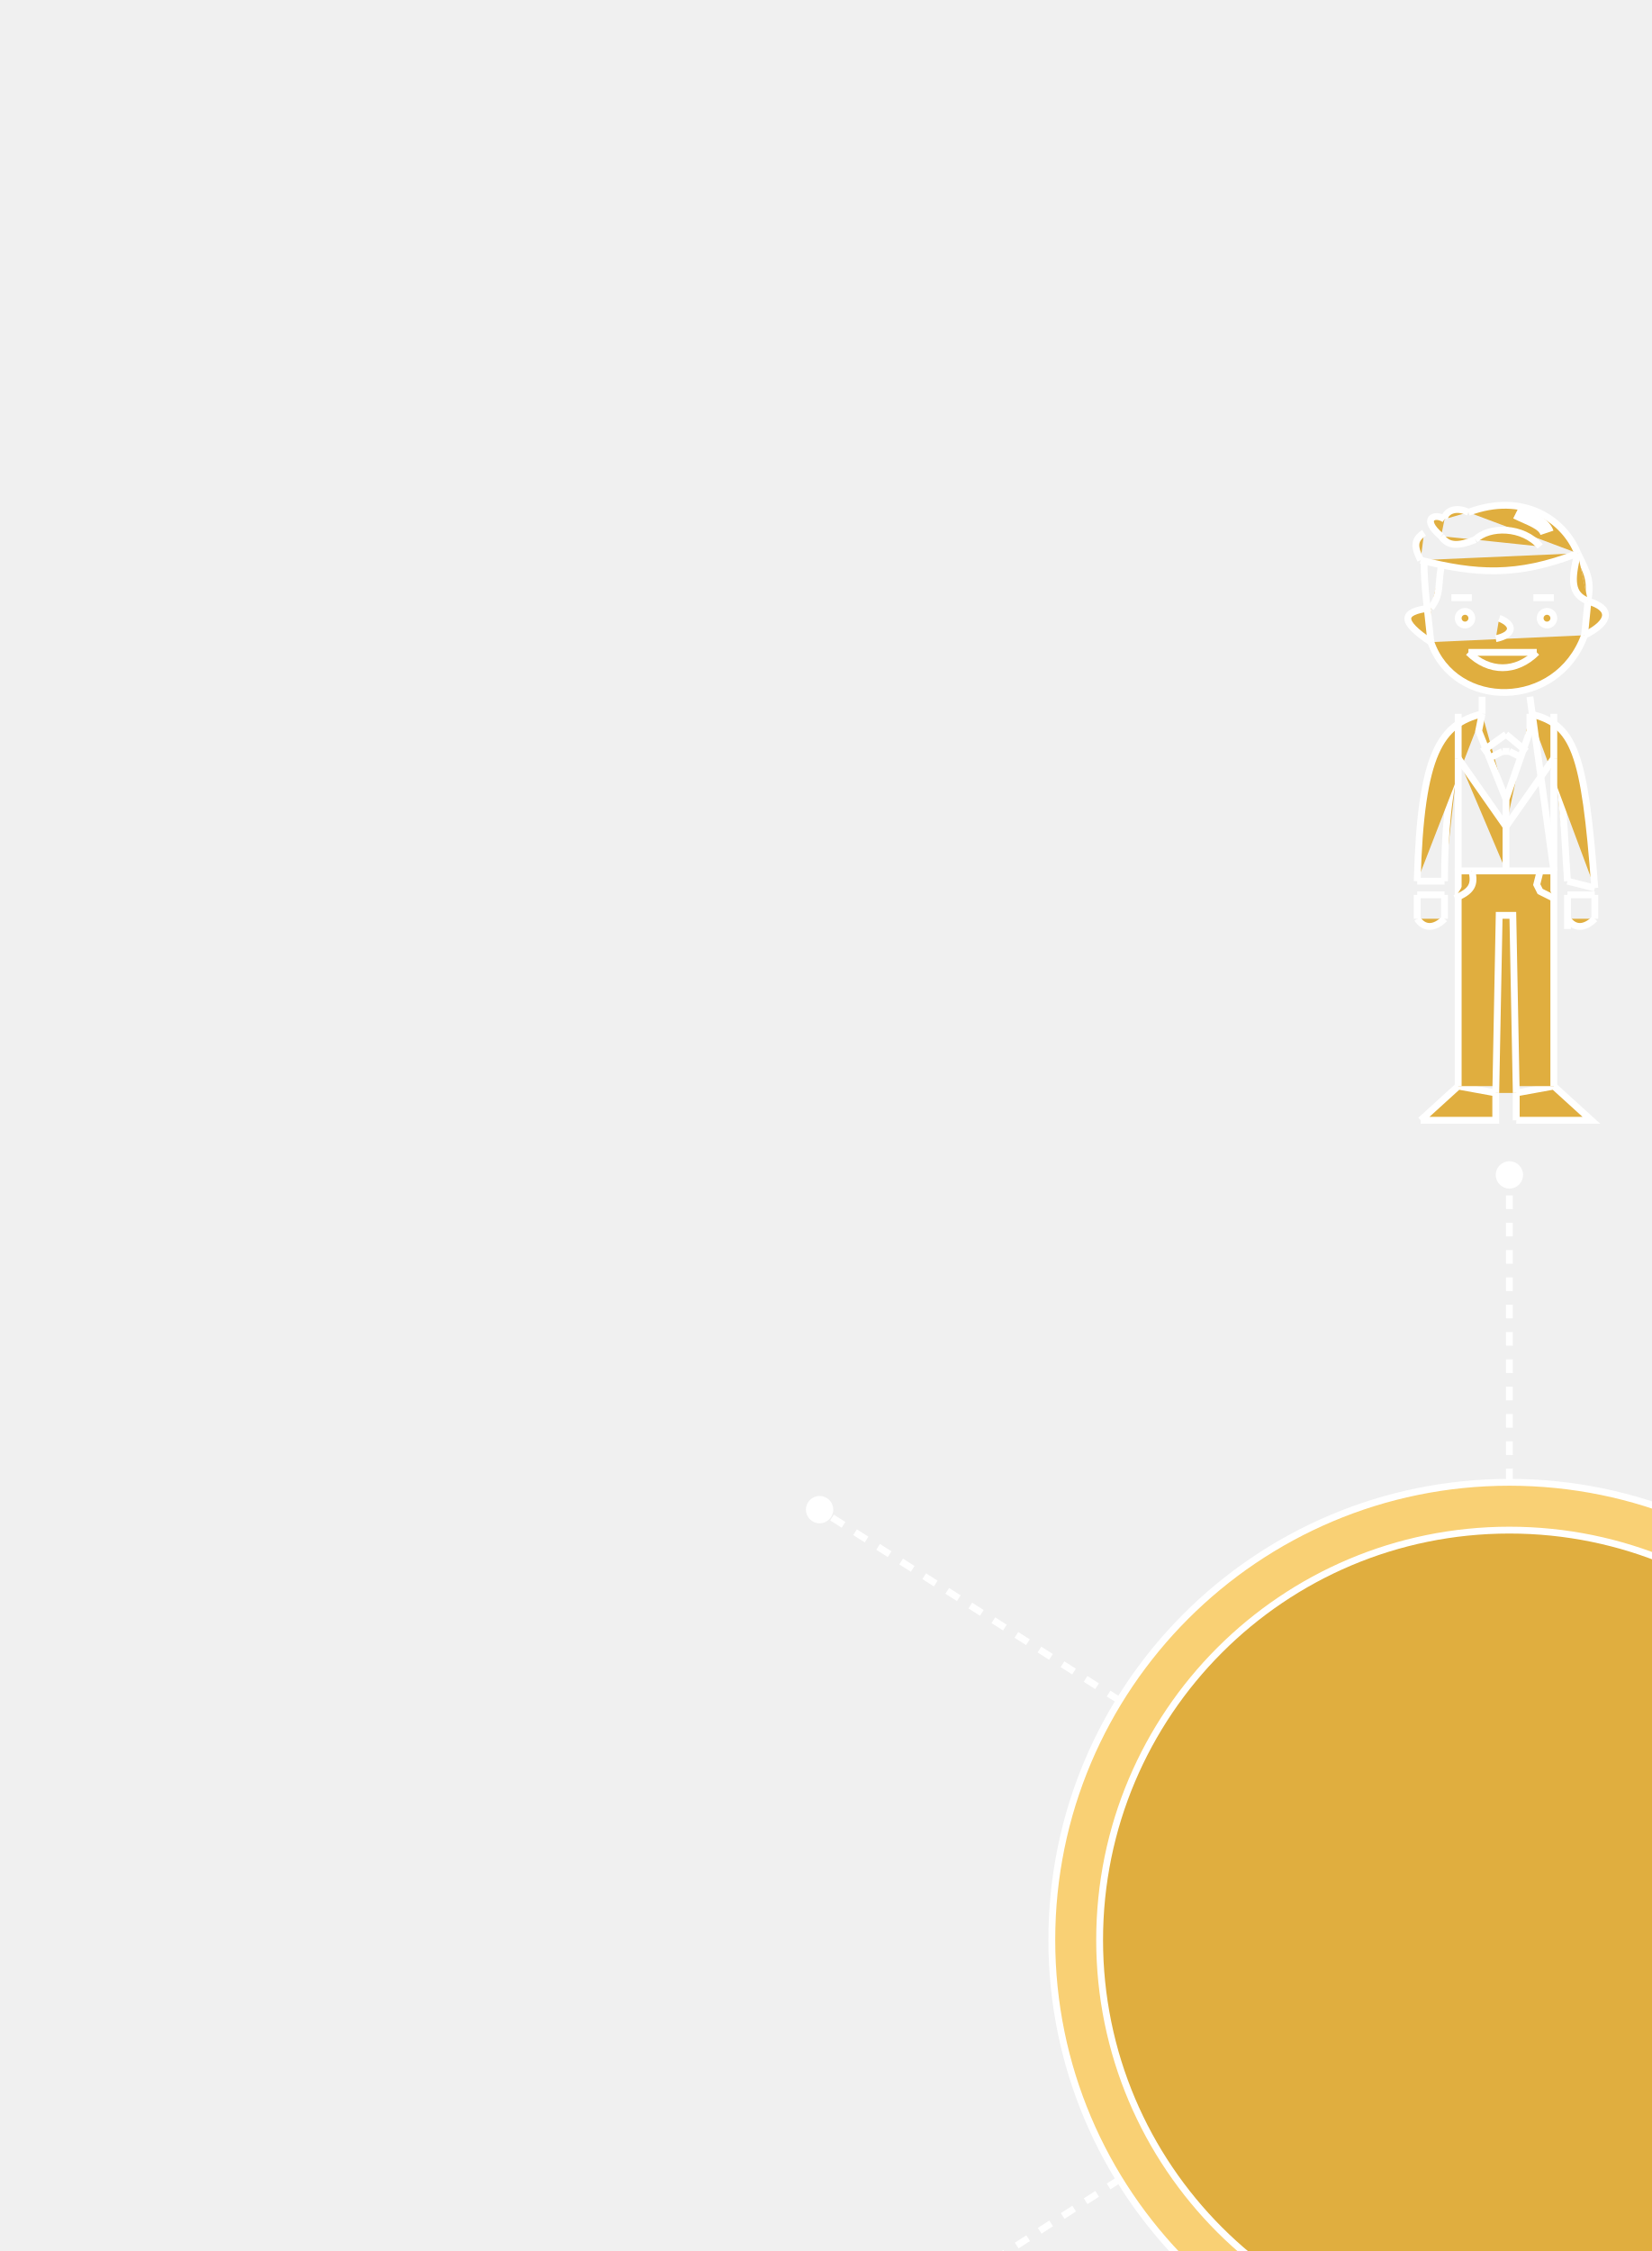
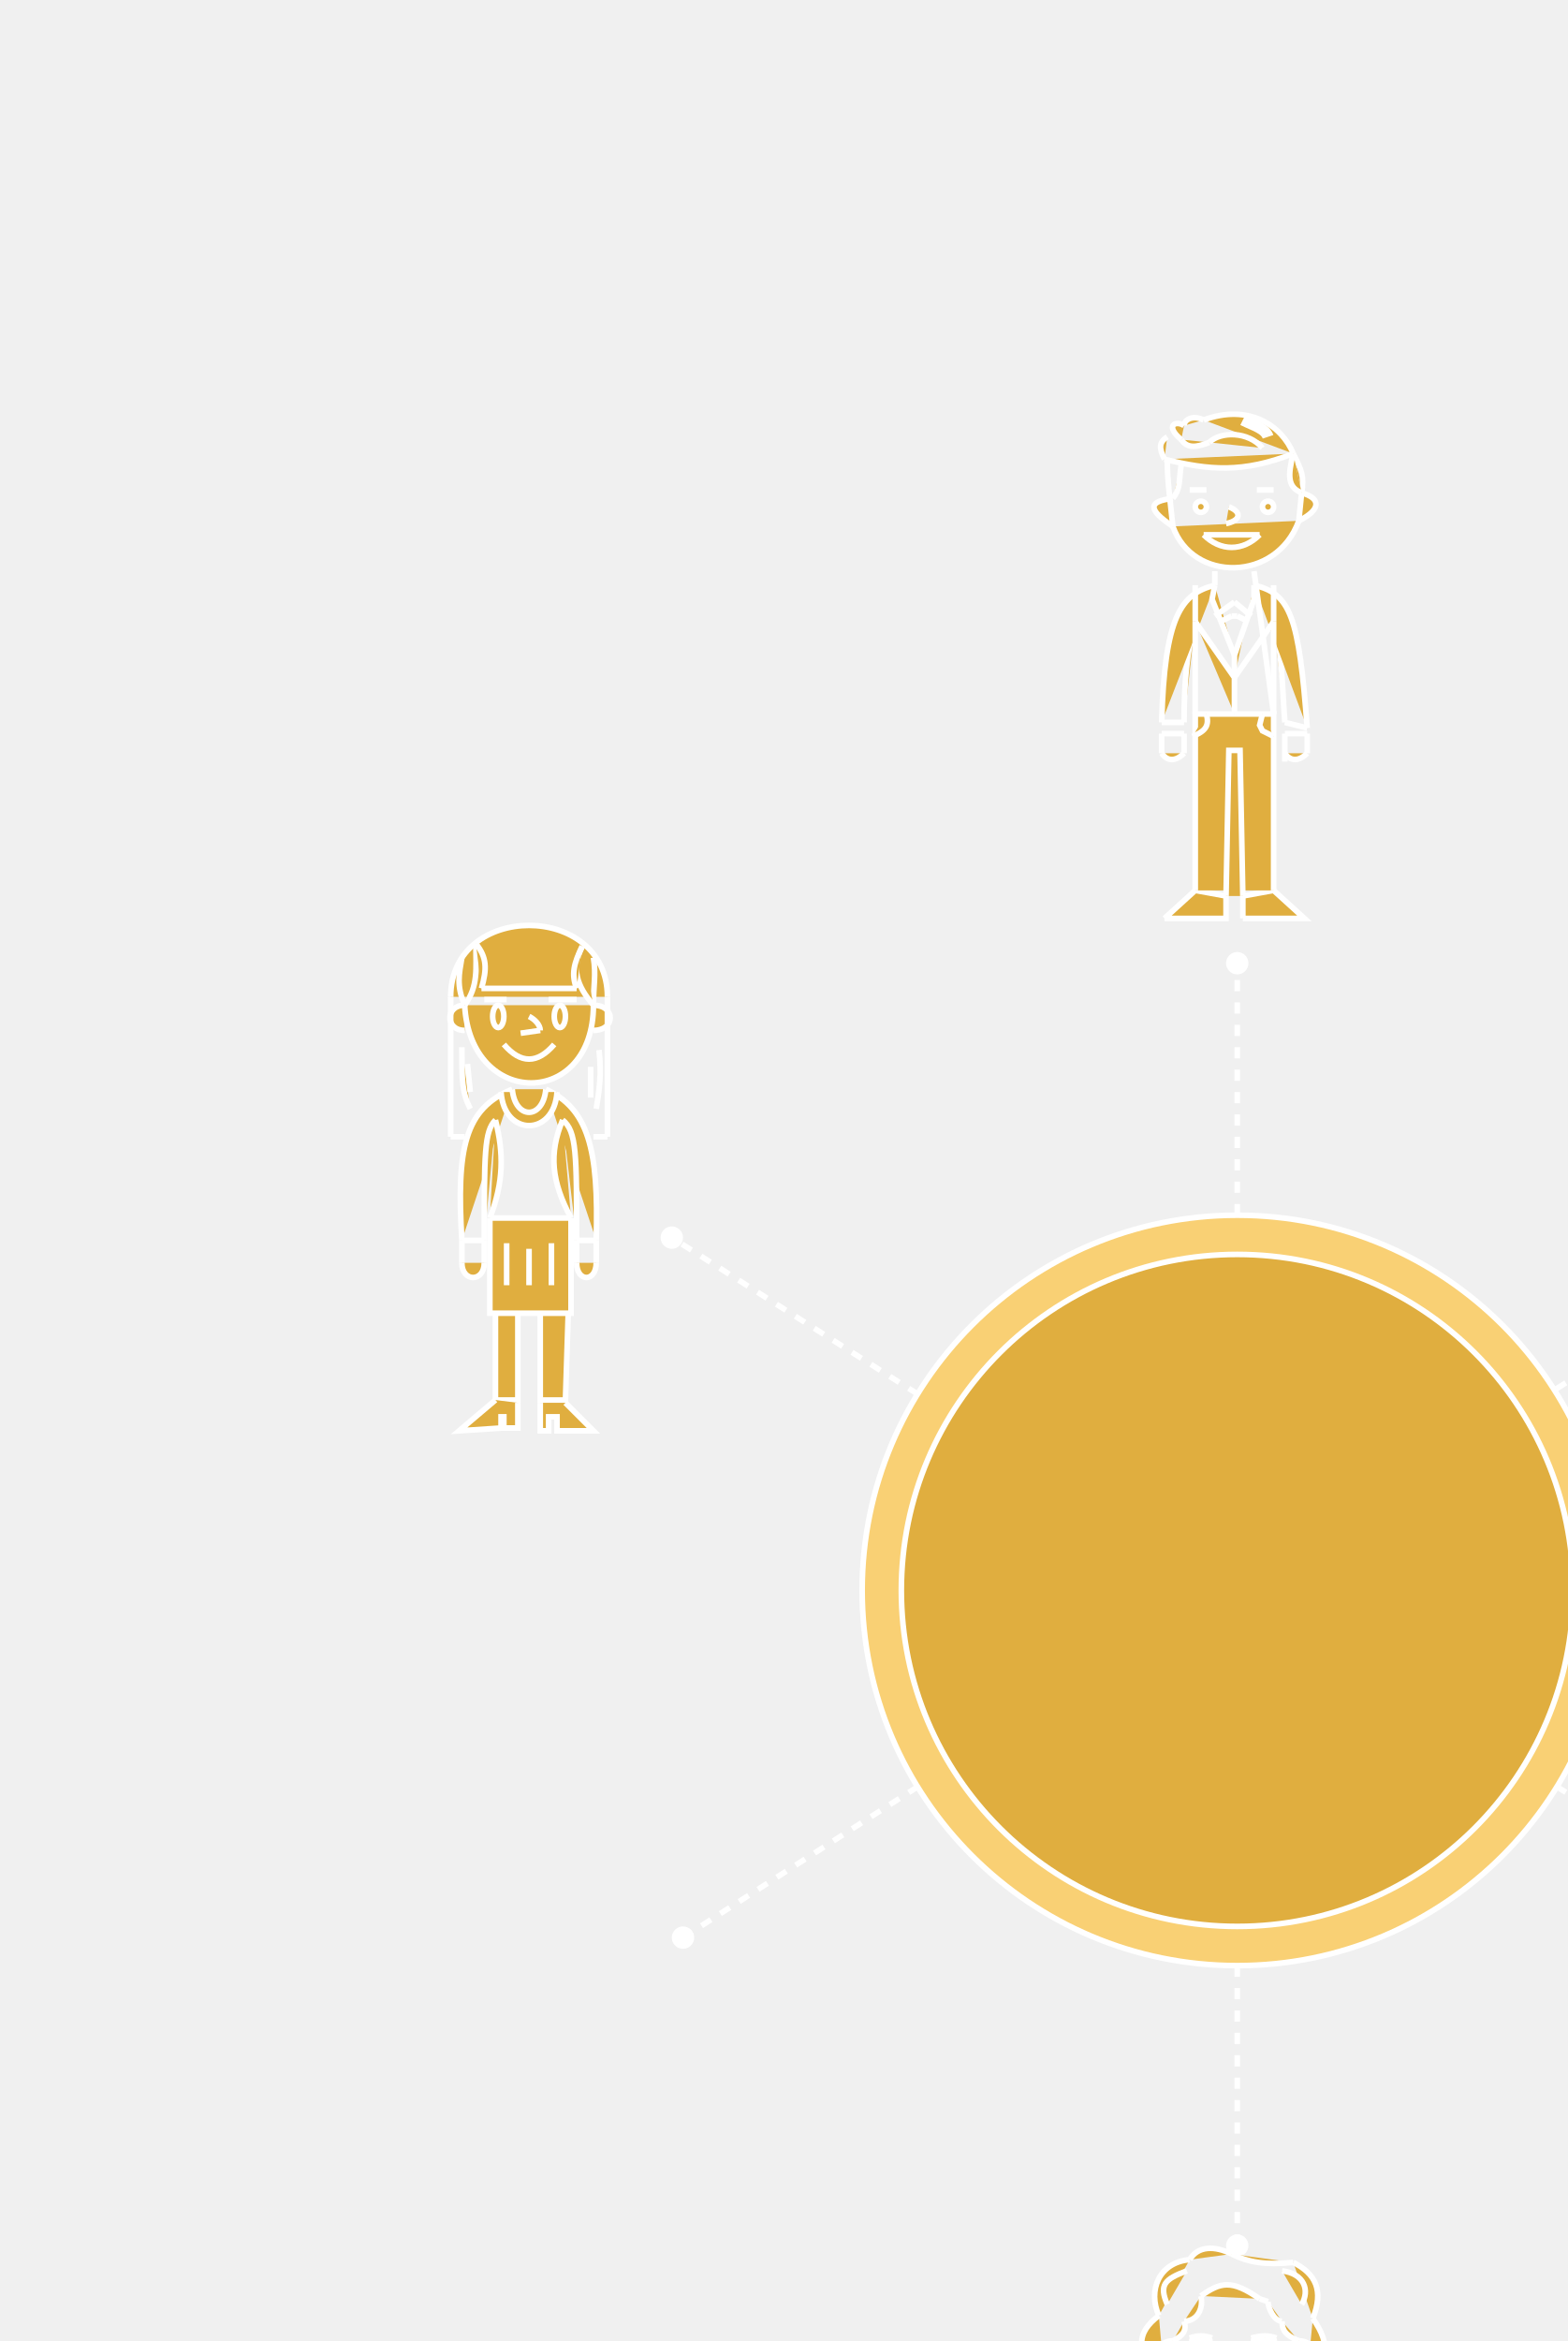
<svg xmlns="http://www.w3.org/2000/svg" viewbox="0 0 439 531" style="background-color:#e0ae3f">
  <g>
    <circle cx="221" cy="284" r="67" stroke="white" fill="#f9d074" />
    <circle cx="221" cy="284" r="60" stroke="white" fill="#E0AE3F" />
    <circle cx="221" cy="172" r="2" fill="white" />
    <circle cx="321" cy="221" r="2" fill="white" />
    <circle cx="320" cy="345" r="2" fill="white" />
    <circle cx="221" cy="401" r="2" fill="white" />
    <circle cx="122" cy="346" r="2" fill="white" />
    <circle cx="120" cy="221" r="2" fill="white" />
    <line x1="221" y1="217" x2="221" y2="172" stroke-dasharray="2" stroke="white" />
    <line x1="278" y1="248" x2="321" y2="221" stroke-dasharray="2" stroke="white" />
    <line x1="278" y1="319" x2="320" y2="345" stroke-dasharray="2" stroke="white" />
    <line x1="221" y1="351" x2="221" y2="401" stroke-dasharray="2" stroke="white" />
    <line x1="164" y1="319" x2="122" y2="346" stroke-dasharray="2" stroke="white" />
    <line x1="164" y1="249" x2="120" y2="221" stroke-dasharray="2" stroke="white" />
  </g>
  <g>
    <path d="M 339 247.5 L 339 249.5 333 254.5 343.5 254.5 343.5 249.5 343.5 247.5" stroke="white" fill="#E0AE3F" />
    <path d="M 347 247.5 L 347 249.5 347 254.5 357.5 254.5 351.5 249.5 351.5 247.5" stroke="white" fill="#E0AE3F" />
    <line x1="339" y1="249.5" x2="343.5" y2="249.5" stroke="white" />
    <line x1="347" y1="249.5" x2="351.5" y2="249.5" stroke="white" />
    <path d="M 340.5 204 C 341 209 340.5 211 338 216.5" stroke="white" fill="#E0AE3F" />
    <path d="M 350 204 C 349.5 209 350 211 352 216.5" stroke="white" fill="#E0AE3F" />
    <path d="M 337.5 221.5 C 337.5 209 337.5 206 337.5 203" stroke="white" fill="#E0AE3F" />
    <path d="M 352.5 203 C 353 206 353 209 353.5 221.5" stroke="white" fill="#E0AE3F" />
    <path d="M 356 201 C 356.5 205 357.5 208 357.5 221.5" stroke="white" fill="#E0AE3F" />
    <path d="M 334.5 201 C 333.5 205 333 205 333 221.5" stroke="white" fill="#E0AE3F" />
    <path d="M 338 216.5 L 352 216.5 354 247.5 337 247.5 338 216.5" stroke="white" fill="#E0AE3F" />
    <line x1="347.5" y1="224" x2="348.5" y2="244" stroke="white" />
    <line x1="341.5" y1="244" x2="342.5" y2="224" stroke="white" />
    <line x1="338" y1="216.5" x2="352" y2="216.5" stroke="white" />
    <path d="M 353.5 221.5 C 353.5 228 357.5 228 357.5 221.5" stroke="white" fill="#E0AE3F" />
    <path d="M 333 221.5 C 333 228 337.5 228 337.5 221.5" stroke="white" fill="#E0AE3F" />
    <path d="M 334 201 C 340.5 205 350 205 356.5 201" stroke="white" fill="#E0AE3F" />
    <line x1="333" y1="221.5" x2="337.3" y2="221.5" stroke="white" />
    <line x1="353.5" y1="221.5" x2="357.5" y2="221.5" stroke="white" />
    <path d="M 334 201 C 333.5 199 334 198 335 197.5" stroke="white" fill="#E0AE3F" />
    <path d="M 356 201 C 357 199 356 199 355 197.5" stroke="white" fill="#E0AE3F" />
    <path d="M 335 197 C 336 196.5 335.5 195.5 335 194" stroke="white" fill="#E0AE3F" />
    <path d="M 355 197.5 C 354.5 196.5 354.5 196 355 194" stroke="white" fill="#E0AE3F" />
    <path d="M 335 194 C 314 156 376 156 355 194" stroke="white" fill="#E0AE3F" />
  </g>
  <g>
    <path d="M 334.5 177 C 334 166 355 166 356 177" stroke="white" fill="#E0AE3F" />
    <path d="M 334.5 177 C 341 172 349 172 356 177" stroke="white" fill="#E0AE3F" />
    <path d="M 335 183 C 335 196 355 196 356 183" stroke="white" fill="#E0AE3F" />
    <line x1="334.5" y1="177" x2="335" y2="183" stroke="white" />
    <line x1="356" y1="177" x2="356" y2="183" stroke="white" />
    <line x1="337.5" y1="177.5" x2="340.5" y2="177.5" stroke="white" />
    <line x1="349" y1="177.5" x2="352" y2="177.5" stroke="white" />
    <circle cx="350.5" cy="181" r="1.5" stroke="white" fill="#E0AE3F" />
    <circle cx="339" cy="181" r="1.5" stroke="white" fill="#E0AE3F" />
    <path d="M 345 182 C 347 184 346 186 343.5 185.5" stroke="white" fill="#E0AE3F" />
    <path d="M 342.5 188 C 344 189 346 189 348 188" stroke="white" fill="#E0AE3F" />
    <line x1="338" y1="181" x2="339" y2="180" stroke="white" />
    <line x1="350" y1="181" x2="351" y2="180" stroke="white" />
  </g>
  <g>
    <g>
      <path d="M 208 164 L 219 164 219 160 213.5 159 208 164" stroke="white" fill="#E0AE3F" />
      <path d="M 222 164 L 233 164 227.5 159 222 160 222 164" stroke="white" fill="#E0AE3F" />
      <path d="M 213.5 159 L 213.5 127.5 227.5 127.5 227.5 159" stroke="white" fill="#E0AE3F" />
      <path d="M 219 160 L 219.5 134 221.5 134 222 160" stroke="white" fill="#E0AE3F" />
    </g>
    <g>
      <path d="M 213 131.5 C 215.5 130.5 216 129.5 215.5 127.5" stroke="white" fill="#E0AE3F" />
      <path d="M 225.5 127.5 225 129.5 225.5 130.5 227.5 131.5 C " stroke="white" fill="#E0AE3F" />
      <path d="M 227.5 111 C 229 116 229 122 229.5 129" stroke="white" fill="#E0AE3F" />
      <path d="M 213.5 111 C 212 116 211.5 122 211.5 129" stroke="white" fill="#E0AE3F" />
      <path d="M 207.5 129 C 208 110 211 106 217 104.5" stroke="white" fill="#E0AE3F" />
      <path d="M 224 104.5 C 230.5 106 232 110 233.5 130" stroke="white" fill="#E0AE3F" />
      <path d="M 207.5 134.5 C 208.5 136 210 136 211.5 134.5" stroke="white" fill="#E0AE3F" />
      <path d="M 229.5 134.5 C 230.5 136 232 136 233.5 134.5" stroke="white" fill="#E0AE3F" />
      <path d="M 209.5 94 C 213 104 228 104 232 93" stroke="white" fill="#E0AE3F" />
      <path d="M 208 82 C 216 84 222 84.5 231 81" stroke="white" fill="#E0AE3F" />
      <path d="M 215 95.5 C 218 98.5 222 98.5 225 95.5" stroke="white" fill="#E0AE3F" />
      <path d="M 219.5 90.5 C 222 91.5 221.5 93 219 93.5" stroke="white" fill="#E0AE3F" />
      <path d="M 209.5 89 C 205 89.5 205 91 209.5 94" stroke="white" fill="#E0AE3F" />
      <path d="M 209.5 94 C 209 89 208.5 86 208.5 82" stroke="white" fill="#E0AE3F" />
      <path d="M 211 83 C 210.5 86 211 87 209.5 89" stroke="white" fill="#E0AE3F" />
      <path d="M 215 75 C 223 72 229 76 231 81" stroke="white" fill="#E0AE3F" />
      <path d="M 231 81 C 232.5 84 233 85 232.5 88" stroke="white" fill="#E0AE3F" />
      <path d="M 232.5 88 C 236 89 236 91 232 93" stroke="white" fill="#E0AE3F" />
      <path d="M 232.5 88 C 230 87 230 85 231 81" stroke="white" fill="#E0AE3F" />
      <path d="M 216 79 C 218 77 223 77 225.5 80" stroke="white" fill="#E0AE3F" />
      <path d="M 216 79 C 213.5 80 212 80 211 78.5" stroke="white" fill="#E0AE3F" />
      <path d="M 211.5 76 C 211.5 75 213 74 215 75" stroke="white" fill="#E0AE3F" />
      <path d="M 208.5 78 C 207 79 207 80 208 82" stroke="white" fill="#E0AE3F" />
      <path d="M 211 78.5 C 208 76 210 75 211.5 76" stroke="white" fill="#E0AE3F" />
      <path d="M 222 75 C 224 76 226 76.5 226.5 78" stroke="white" fill="#E0AE3F" stroke-width="2" />
      <path d="M 220.5 127.5 L 220.5 121 213.5 111" stroke="white" fill="#E0AE3F" />
      <path d="M 220.5 121 L 220.5 117 224 107 224 104.5" stroke="white" fill="#E0AE3F" />
      <path d="M 220.5 117 L 216.5 107 217 104.5" stroke="white" fill="#E0AE3F" />
      <line x1="220.5" y1="121" x2="227.5" y2="111" stroke="white" />
      <line x1="213.5" y1="127.5" x2="213.5" y2="111" stroke="white" />
      <line x1="227.5" y1="127.5" x2="227.5" y2="111" stroke="white" />
      <line x1="213.5" y1="104.5" x2="213.5" y2="111" stroke="white" />
      <line x1="227.5" y1="104.5" x2="227.5" y2="111" stroke="white" />
      <line x1="207.5" y1="131" x2="207.5" y2="134.5" stroke="white" />
      <line x1="211.5" y1="131" x2="211.5" y2="134.5" stroke="white" />
      <line x1="207.5" y1="129" x2="211.5" y2="129" stroke="white" />
      <line x1="211.5" y1="131" x2="207.5" y2="131" stroke="white" />
      <line x1="229.5" y1="129" x2="233.5" y2="130" stroke="white" />
      <line x1="229.5" y1="131" x2="229.5" y2="136" stroke="white" />
      <line x1="233.5" y1="131" x2="233.5" y2="134.5" stroke="white" />
      <line x1="229.5" y1="131" x2="233.5" y2="131" stroke="white" />
      <line x1="217" y1="102" x2="217" y2="104.5" stroke="white" />
      <line x1="224" y1="102" x2="227.5" y2="127.5" stroke="white" />
      <line x1="220.5" y1="107.5" x2="223.5" y2="110" stroke="white" />
      <line x1="220.5" y1="107.5" x2="217" y2="110" stroke="white" />
      <line x1="220" y1="110" x2="221" y2="110" stroke="white" />
      <line x1="220" y1="110" x2="218" y2="111" stroke="white" />
      <line x1="221" y1="110" x2="223" y2="111" stroke="white" />
      <line x1="215" y1="95.5" x2="225" y2="95.5" stroke="white" />
      <line x1="212.5" y1="87.5" x2="215.5" y2="87.5" stroke="white" />
      <line x1="224.5" y1="87.5" x2="227.5" y2="87.5" stroke="white" />
      <line x1="232.5" y1="88" x2="232" y2="93" stroke="white" />
      <circle cx="226.5" cy="90.5" r="1" stroke="white" fill="#E0AE3F" />
      <circle cx="214.5" cy="90.5" r="1" stroke="white" fill="#E0AE3F" />
    </g>
  </g>
  <g>
    <path d="M 332 311 C 331.5 330 356 330 356 311" stroke="white" fill="#E0AE3F" />
    <path d="M 356 316 C 360 316  360 311 356 311" stroke="white" fill="#E0AE3F" />
    <path d="M 332 311 C 328 311 328 316 332 316" stroke="white" fill="#E0AE3F" />
    <path d="M 331.5 308 C 332 293 352 293 356 303" stroke="white" fill="#E0AE3F" />
    <path d="M 356 303 C 354 305.5 352 306 351 307" stroke="white" fill="#E0AE3F" />
    <path d="M 351 307 C 351 306 351.5 305 351.5 303" stroke="white" fill="#E0AE3F" />
    <path d="M 351.5 303 C 349.5 306 347 307 345 308" stroke="white" fill="#E0AE3F" />
    <path d="M 345 308 C 345.5 306 345.5 305 345.5 303" stroke="white" fill="#E0AE3F" />
    <path d="M 345.5 303 C 342 306 340 307.5 337 307.5" stroke="white" fill="#E0AE3F" />
    <path d="M 337 307.5 C 337 307 338 306 338.5 304" stroke="white" fill="#E0AE3F" />
    <path d="M 338.5 304 C 336 306 333.5 307 331.5 308" stroke="white" fill="#E0AE3F" />
    <path d="M 333.5 307 C 333.5 309 334 310.5 332 311" stroke="white" fill="#E0AE3F" />
    <path d="M 356 303 C 353 307 353.5 309 356 311" stroke="white" fill="#E0AE3F" />
    <path d="M 340 319.5 C 342 322 345 322 347.5 319.5" stroke="white" fill="#E0AE3F" />
    <path d="M 341 325.5 C 341 334 347 334 347 325.5" stroke="white" fill="#E0AE3F" />
    <path d="M 340 327 C 330 328 330 336 330.5 354" stroke="white" fill="#E0AE3F" />
    <path d="M 334.5 354 C 334.5 339 334.5 335 336.5 332" stroke="white" fill="#E0AE3F" />
    <path d="M 348 327 C 358 332 357 333 357.5 354" stroke="white" fill="#E0AE3F" />
    <path d="M 351 332 C 352.5 336 353 340 353.5 354" stroke="white" fill="#E0AE3F" />
    <path d="M 330.5 354 C 330.5 364 334.5 364 334.5 354" stroke="white" fill="#E0AE3F" />
    <path d="M 353.5 354 C 353.5 364 357.5 364 357.5 354" stroke="white" fill="#E0AE3F" />
    <path d="M 336.5 332 L 337 383 331 388 342.5 388 343 357.5 345 357.5 345.5 388 356 388 351 383 351 332" stroke="white" fill="#E0AE3F" />
    <line x1="331.5" y1="308" x2="332" y2="311" stroke="white" />
    <line x1="356" y1="303" x2="356" y2="311" stroke="white" />
    <line x1="335" y1="310" x2="339.5" y2="310" stroke="white" />
    <line x1="347" y1="310" x2="351.5" y2="310" stroke="white" />
    <line x1="330.5" y1="354" x2="334.5" y2="354" stroke="white" />
    <line x1="353.5" y1="354" x2="357.5" y2="354" stroke="white" />
    <line x1="336.5" y1="351" x2="351" y2="351" stroke="white" />
    <line x1="337" y1="383" x2="342.5" y2="383" stroke="white" />
    <line x1="345.5" y1="383" x2="350.5" y2="383" stroke="white" />
    <line x1="350.5" y1="370" x2="345.5" y2="370" stroke="white" />
    <line x1="337" y1="370" x2="343.5" y2="370" stroke="white" />
    <circle cx="349.5" cy="313.5" r="1" stroke="white" fill="#E0AE3F" />
    <circle cx="338" cy="313.5" r="1" stroke="white" fill="#E0AE3F" />
  </g>
+   <g>
+     <path d="M 218 432.5 C 210 436 209 440 209 458.5" stroke="white" fill="#E0AE3F" />
+     <path d="M 223.5 432.5 C 231 436 233 440 232.5 458.5" stroke="white" fill="#E0AE3F" />
+     <path d="M 226.5 454.5 C 224.5 448 224.5 443 226.5 438.5" stroke="white" fill="#E0AE3F" />
+     <path d="M 214.5 438.5 C 216.5 443 216.5 448 214 454" stroke="white" fill="#E0AE3F" />
+     <path d="M 226.5 438.5 C 228.5 442 228.5 446 228.5 458.5" stroke="white" fill="#E0AE3F" />
+     <path d="M 214.5 438.5 C 212.5 442 212.5 446 212.5 458.5" stroke="white" fill="#E0AE3F" />
+     <path d="M 209 463 C 209 466 212.5 466 212.5 463" stroke="white" fill="#E0AE3F" />
+     <path d="M 228.5 463 C 228.5 466 232.5 466 232.5 463" stroke="white" fill="#E0AE3F" />
+     <path d="M 214 455 L 214.5 486 209 491 218.5 491 218.5 486 219.5 462.5 221.5 462.5 222.5 486 222.5 491 232 491 227 486 226.5 455" stroke="white" fill="#E0AE3F" />
+     <path d="M 217 433.5 L 218.5 437.5 220 436 220.5 437.5 220.5 437.5 221.5 436 222.5 437.5 225 433.5" stroke="white" fill="#E0AE3F" />
+     <path d="M 208 425 C 208 429 210 431 214 431.5" stroke="white" fill="#E0AE3F" />
+     <path d="M 207 413.5 C 203 416.5 202.5 420 208 425" stroke="white" fill="#E0AE3F" />
+     <path d="M 212.5 403.5 C 207 404 205 409 207 413.5" stroke="white" fill="#E0AE3F" />
+     <path d="M 220 402.5 C 217 401 214 401 212.5 403.5" stroke="white" fill="#E0AE3F" />
+     <path d="M 231 404 C 226 404.5 223 404 220 402.5" stroke="white" fill="#E0AE3F" />
+     <path d="M 234.5 414 C 236.5 409 235 406 231 404" stroke="white" fill="#E0AE3F" />
+     <path d="M 233.5 424.5 C 237 422 238 419 234.5 414" stroke="white" fill="#E0AE3F" />
+     <path d="M 208.5 411.5 C 207 408 208 407 212 405.5" stroke="white" fill="#E0AE3F" />
+     <path d="M 229 405.5 C 233 406 234 409 232.5 411.5" stroke="white" fill="#E0AE3F" />
+     <path d="M 233.5 424.5 C 233.5 429 231.5 431 225 430.5" stroke="white" fill="#E0AE3F" />
+     <path d="M 209.5 422.5 C 212 434 231 434 232 422.5" stroke="white" fill="#E0AE3F" />
+     <path d="M 209.5 418 C 211.5 417 212 416 211.5 414.5" stroke="white" fill="#E0AE3F" />
+     <path d="M 211.5 414.5 C 214 414.5 215 412 214.5 410" stroke="white" fill="#E0AE3F" />
+     <path d="M 216 424.5 C 218 429 222 429 224.5 424.5" stroke="white" fill="#E0AE3F" />
+     <path d="M 209.5 418 C 206 418 206 422.5 209.5 422.5" stroke="white" fill="#E0AE3F" />
+     <path d="M 232 418 C 235.5 418 235.5 422.5 232 422.5" stroke="white" fill="#E0AE3F" />
+     <path d="M 214.5 410 C 218 407.5 220 407 225 410.5" stroke="white" fill="#E0AE3F" />
+     <path d="M 226.5 411 C  226.5 412 227.5 414.5 229 414.5" stroke="white" fill="#E0AE3F" />
+     <path d="M 229 414.5 C 229 416 229.5 417 232 418" stroke="white" fill="#E0AE3F" />
+     <line x1="216" y1="424.5" x2="224.5" y2="424.5" stroke="white" />
+     <line x1="225" y1="410.5" x2="226.5" y2="411" stroke="white" />
+     <line x1="209.5" y1="418" x2="209.5" y2="422.5" stroke="white" />
+     <line x1="232" y1="418" x2="232" y2="422.5" stroke="white" />
+     <line x1="214" y1="454.5" x2="226.5" y2="454.5" stroke="white" />
+     <line x1="214" y1="455" x2="226.5" y2="455" stroke="white" />
+     <line x1="209" y1="459" x2="209" y2="463" stroke="white" />
+     <line x1="212.5" y1="459" x2="212.5" y2="463" stroke="white" />
+     <line x1="228.5" y1="459" x2="228.5" y2="463" stroke="white" />
+     <line x1="232.5" y1="459" x2="232.5" y2="463" stroke="white" />
+     <line x1="209" y1="458.5" x2="212.5" y2="458.5" stroke="white" />
+     <line x1="209" y1="459" x2="212.5" y2="459" stroke="white" />
+     <line x1="228.5" y1="458.5" x2="232.5" y2="458.5" stroke="white" />
+     <line x1="228.5" y1="459" x2="232.5" y2="459" stroke="white" />
+     <line x1="214.5" y1="486" x2="218.5" y2="486" stroke="white" />
+     <line x1="222.5" y1="486" x2="227" y2="486" stroke="white" />
+     <line x1="218" y1="432.5" x2="220" y2="436" stroke="white" />
+     <line x1="223.5" y1="432.5" x2="220.5" y2="437.5" stroke="white" />
+     <path d="M 220 420.5 C 222.5 423 221 423.5 219 423" stroke="white" fill="#E0AE3F" />
+     <path d="M 212.5 417.5 C 214 417 215 417 216.5 417.5" stroke="white" fill="#E0AE3F" />
+     <path d="M 212.5 417.5 C 214 418 215 418 216.5 417.5" stroke="white" fill="#E0AE3F" />
+     <path d="M 223.5 417.5 C 225.5 417 226.5 417 228 417.5" stroke="white" fill="#E0AE3F" />
+     <path d="M 223.5 417.5 C 225.5 418 226.5 418 228 417.5" stroke="white" fill="#E0AE3F" />
+     <ellipse cx="214" cy="420" rx="1" ry="2" stroke="white" fill="#E0AE3F" />
+     <ellipse cx="226" cy="420" rx="1" ry="2" stroke="white" fill="#E0AE3F" />
+   </g>
+   <g>
+     <path d="M 97.5 194.5 C 105 198 107 205 106.5 221.5" stroke="white" fill="#E0AE3F" />
+     <path d="M 103 221.5 C 103 206 103 202 100.5 200" stroke="white" fill="#E0AE3F" />
+     <path d="M 91.5 194.5 C 83 198 81.5 205 82.5 221.5" stroke="white" fill="#E0AE3F" />
+     <path d="M 86.5 221.5 C 86.5 206 86.5 202 88.5 200" stroke="white" fill="#E0AE3F" />
+     <path d="M 88.5 200 C 90 206 90 211 87.5 217.5" stroke="white" fill="#E0AE3F" />
+     <path d="M 102 217.5 C 98.5 211 98 206 100.5 200" stroke="white" fill="#E0AE3F" />
+     <path d="M 82.5 225.5 C 82.5 229 86.5 229 86.5 225.5" stroke="white" fill="#E0AE3F" />
+     <path d="M 80.5 178 C 80.5 161 108.5 161 108.5 178" stroke="white" fill="#E0AE3F" />
+     <path d="M 103 225.5 C 103 229 106.5 229 106.5 225.5" stroke="white" fill="#E0AE3F" />
+     <path d="M 89.5 195 C 90 203 99 203 99.5 195" stroke="white" fill="#E0AE3F" />
+     <path d="M 91.5 194.5 C 92 200 97 200 97.5 194.5" stroke="white" fill="#E0AE3F" />
+     <path d="M 106 171 C 106.5 174 106 176 106 179.5" stroke="white" fill="#E0AE3F" />
+     <path d="M 82.5 171 C 82 174 81.5 176 83 179.5" stroke="white" fill="#E0AE3F" />
+     <path d="M 83 179.5 C 79.5 179.5 79.5 184 83 184" stroke="white" fill="#E0AE3F" />
+     <path d="M 106 179.5 C 110 179.5 110 184 106 184" stroke="white" fill="#E0AE3F" />
+     <path d="M 83 179.5 C 84 198 106 198 106 179.5" stroke="white" fill="#E0AE3F" />
+     <path d="M 83 179.5 C 85.5 176 85 173 85 168.5" stroke="white" fill="#E0AE3F" />
+     <path d="M 85 168.5 C 87 171 87 173 86 176.5" stroke="white" fill="#E0AE3F" />
+     <path d="M 104 169 C 102 173 103 176 106 179.5" stroke="white" fill="#E0AE3F" />
+     <path d="M 104 169 C 102.5 172 102 174 103 176.5" stroke="white" fill="#E0AE3F" />
+     <path d="M 84 198 C 82.5 195 82.5 193 82.5 187" stroke="white" fill="#E0AE3F" />
+     <path d="M 107 187.5 C 107.5 192 107 195 106.5 198" stroke="white" fill="#E0AE3F" />
+     <path d="M 96.5 234.5 L 96.5 250 101 250 101.5 234.5" stroke="white" fill="#E0AE3F" />
+     <path d="M 88.5 234.5 L 88.5 250 92.5 250 92.5 234.5" stroke="white" fill="#E0AE3F" />
+     <path d="M 87.5 217.5 L 87.5 234.5 102 234.5 102 217.5" stroke="white" fill="#E0AE3F" />
+     <path d="M 88.5 250 L 82 255.5 89.5 255 89.5 253 90 253 90 255 92.5 255 92.5 250.5" stroke="white" fill="#E0AE3F" />
+     <path d="M 96.5 250.5 L 96.5 255.5 98 255.5 98 253 99.5 253 99.5 255.5 106 255.5 101 250.5" stroke="white" fill="#E0AE3F" />
+     <line x1="105.5" y1="196" x2="105.5" y2="190.5" stroke="white" />
+     <line x1="83.5" y1="190" x2="84" y2="195" stroke="white" />
+     <line x1="108.5" y1="203" x2="106" y2="203" stroke="white" />
+     <line x1="80.5" y1="203" x2="83" y2="203" stroke="white" />
+     <line x1="93" y1="184.5" x2="96.5" y2="184" stroke="white" />
+     <line x1="103" y1="178.5" x2="98" y2="178.5" stroke="white" />
+     <line x1="90.5" y1="178.5" x2="86.5" y2="178.5" stroke="white" />
+     <line x1="86" y1="176.5" x2="103" y2="176.5" stroke="white" />
+     <line x1="108.5" y1="178" x2="108.5" y2="203" stroke="white" />
+     <line x1="80.5" y1="178" x2="80.5" y2="203" stroke="white" />
+     <line x1="103" y1="221.5" x2="103" y2="225.5" stroke="white" />
+     <line x1="106.5" y1="221.5" x2="106.5" y2="225.5" stroke="white" />
+     <line x1="86.5" y1="221.5" x2="86.5" y2="225.5" stroke="white" />
+     <line x1="82.5" y1="221.5" x2="82.5" y2="225.5" stroke="white" />
+     <line x1="98.5" y1="222" x2="98.5" y2="229.5" stroke="white" />
+     <line x1="94.5" y1="229.5" x2="94.5" y2="223" stroke="white" />
+     <line x1="90.5" y1="222" x2="90.5" y2="229.5" stroke="white" />
+     <line x1="87.5" y1="217.5" x2="102" y2="217.5" stroke="white" />
+     <line x1="82.5" y1="221.5" x2="86.5" y2="221.5" stroke="white" />
+     <line x1="103" y1="221.5" x2="106.5" y2="221.5" stroke="white" />
+     <ellipse cx="89" cy="181.5" rx="1" ry="2" stroke="white" fill="#E0AE3F" />
+     <ellipse cx="100" cy="181.5" rx="1" ry="2" stroke="white" fill="#E0AE3F" />
+     <path d="M 90 186.5 C 93 190 96 190 99 186.5" stroke="white" fill="#E0AE3F" />
+     <path d="M 94.5 181.5 C 95.5 182 96.5 183 96.5 184" stroke="white" fill="#E0AE3F" />
+   </g>
</svg>
